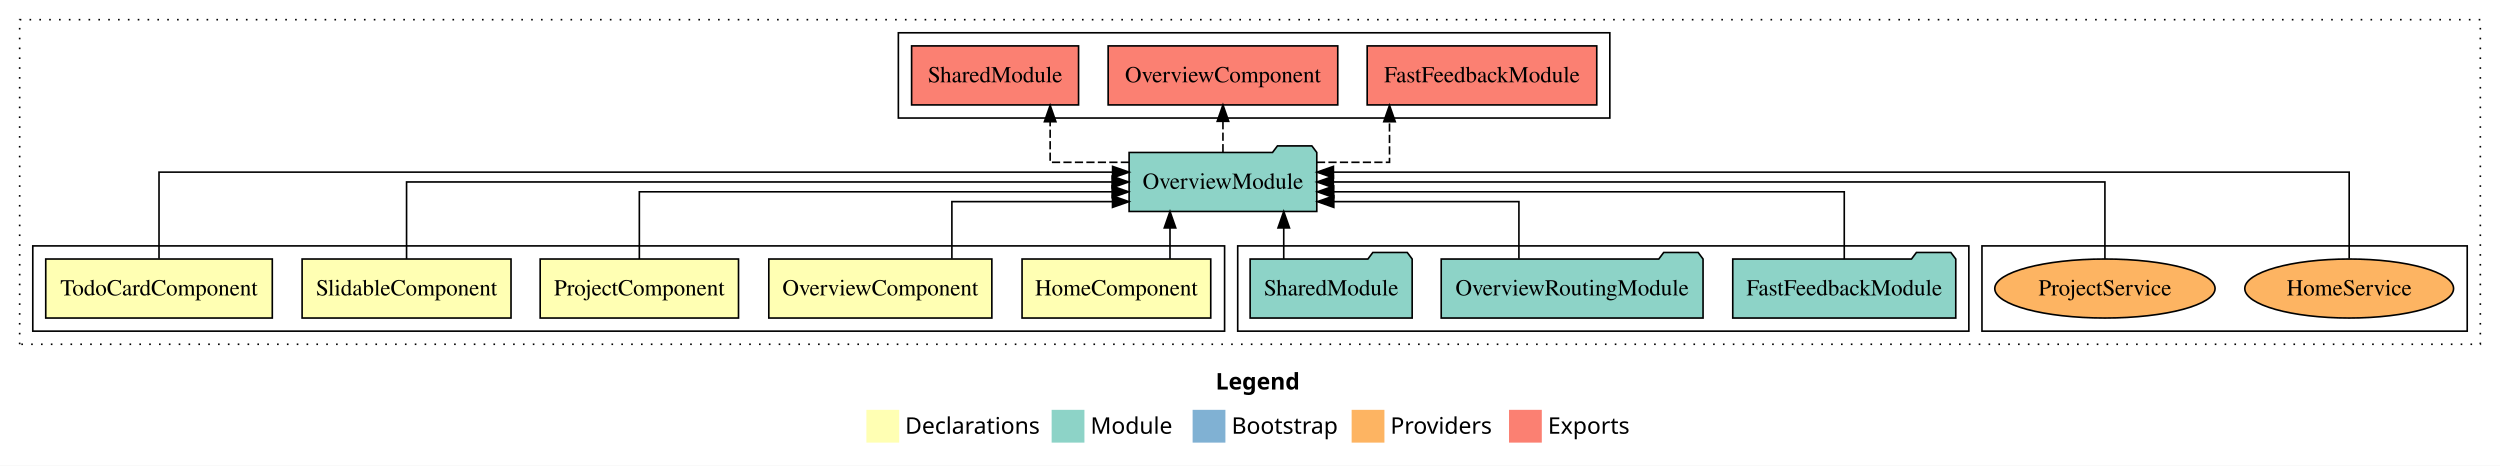
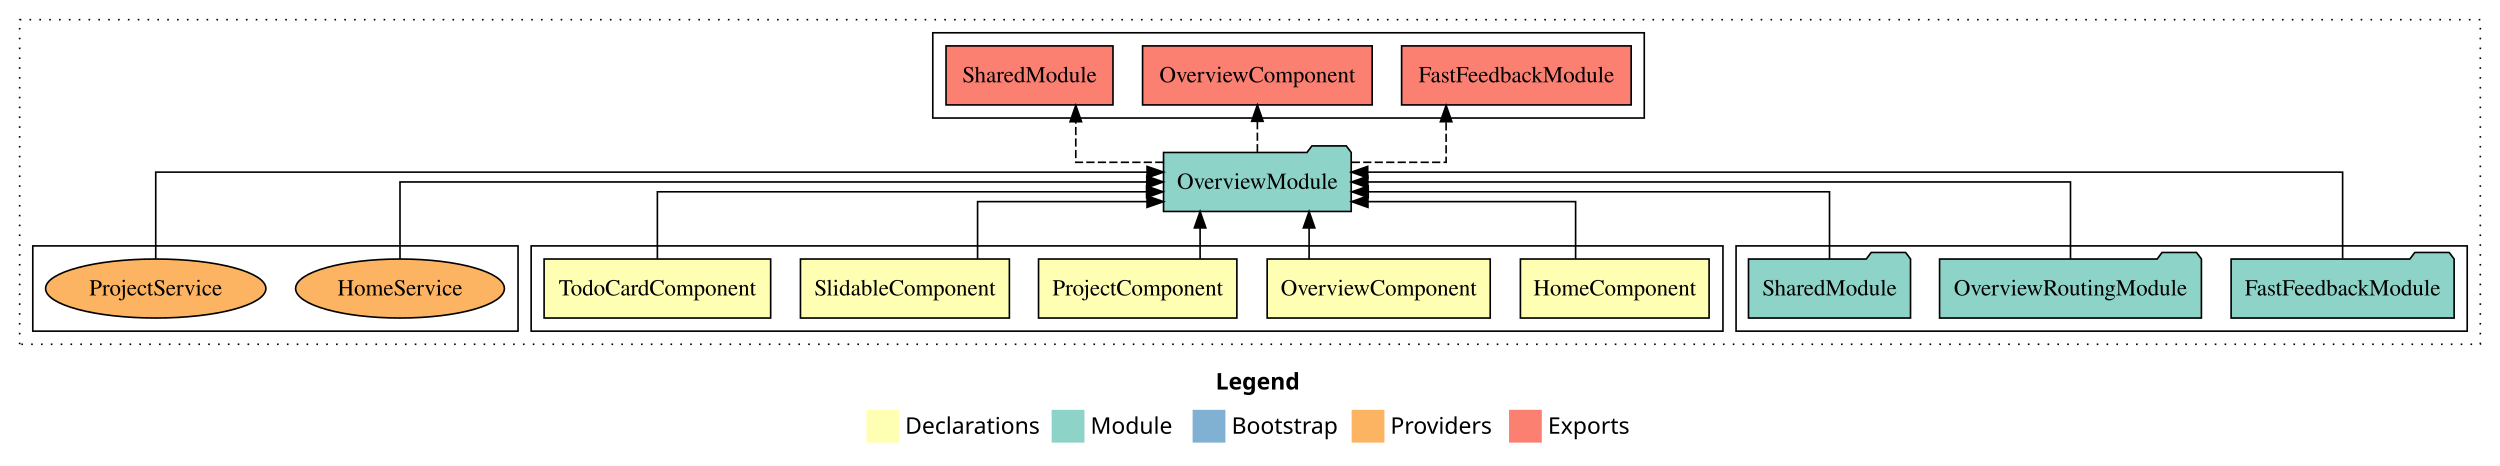
<svg xmlns="http://www.w3.org/2000/svg" width="1525pt" height="284pt" viewBox="0.00 0.00 1525.00 284.00">
  <g id="graph0" class="graph" transform="scale(1 1) rotate(0) translate(4 280)">
    <polygon fill="white" stroke="transparent" points="-4,4 -4,-280 1521,-280 1521,4 -4,4" />
    <text text-anchor="start" x="737.51" y="-42.4" font-family="sans-serif" font-weight="bold" font-size="14.00">Legend</text>
    <polygon fill="#ffffb3" stroke="transparent" points="524.5,-10 524.5,-30 544.5,-30 544.5,-10 524.5,-10" />
    <text text-anchor="start" x="548.13" y="-15.4" font-family="sans-serif" font-size="14.00">  Declarations</text>
    <polygon fill="#8dd3c7" stroke="transparent" points="637.5,-10 637.5,-30 657.5,-30 657.5,-10 637.5,-10" />
    <text text-anchor="start" x="661.23" y="-15.4" font-family="sans-serif" font-size="14.00">  Module</text>
    <polygon fill="#80b1d3" stroke="transparent" points="723.5,-10 723.5,-30 743.5,-30 743.5,-10 723.5,-10" />
    <text text-anchor="start" x="747.28" y="-15.4" font-family="sans-serif" font-size="14.00">  Bootstrap</text>
    <polygon fill="#fdb462" stroke="transparent" points="820.5,-10 820.5,-30 840.5,-30 840.5,-10 820.5,-10" />
    <text text-anchor="start" x="844.17" y="-15.4" font-family="sans-serif" font-size="14.00">  Providers</text>
    <polygon fill="#fb8072" stroke="transparent" points="916.5,-10 916.5,-30 936.5,-30 936.5,-10 916.5,-10" />
    <text text-anchor="start" x="940.23" y="-15.4" font-family="sans-serif" font-size="14.00">  Exports</text>
    <g id="clust1" class="cluster">
      <polygon fill="none" stroke="black" stroke-dasharray="1,5" points="8,-70 8,-268 1509,-268 1509,-70 8,-70" />
    </g>
-     <g id="clust11" class="cluster">
-       <polygon fill="none" stroke="black" points="1205,-78 1205,-130 1501,-130 1501,-78 1205,-78" />
+     <g id="clust9" class="cluster">
+       <polygon fill="none" stroke="black" points="565,-208 565,-260 999,-260 999,-208 565,-208" />
    </g>
    <g id="clust8" class="cluster">
-       <polygon fill="none" stroke="black" points="751,-78 751,-130 1197,-130 1197,-78 751,-78" />
-     </g>
-     <g id="clust9" class="cluster">
-       <polygon fill="none" stroke="black" points="544,-208 544,-260 978,-260 978,-208 544,-208" />
+       <polygon fill="none" stroke="black" points="1055,-78 1055,-130 1501,-130 1501,-78 1055,-78" />
    </g>
    <g id="clust2" class="cluster">
-       <polygon fill="none" stroke="black" points="16,-78 16,-130 743,-130 743,-78 16,-78" />
+       <polygon fill="none" stroke="black" points="320,-78 320,-130 1047,-130 1047,-78 320,-78" />
+     </g>
+     <g id="clust11" class="cluster">
+       <polygon fill="none" stroke="black" points="16,-78 16,-130 312,-130 312,-78 16,-78" />
    </g>
    <g id="node1" class="node">
-       <polygon fill="#ffffb3" stroke="black" points="734.55,-122 619.45,-122 619.45,-86 734.55,-86 734.55,-122" />
-       <text text-anchor="middle" x="677" y="-99.8" font-family="Times,serif" font-size="14.00">HomeComponent</text>
+       <polygon fill="#ffffb3" stroke="black" points="1038.55,-122 923.45,-122 923.45,-86 1038.55,-86 1038.55,-122" />
+       <text text-anchor="middle" x="981" y="-99.8" font-family="Times,serif" font-size="14.00">HomeComponent</text>
    </g>
    <g id="node6" class="node">
-       <polygon fill="#8dd3c7" stroke="black" points="799.24,-187 796.24,-191 775.24,-191 772.24,-187 684.76,-187 684.76,-151 799.24,-151 799.24,-187" />
-       <text text-anchor="middle" x="742" y="-164.8" font-family="Times,serif" font-size="14.00">OverviewModule</text>
+       <polygon fill="#8dd3c7" stroke="black" points="820.24,-187 817.24,-191 796.24,-191 793.24,-187 705.76,-187 705.76,-151 820.24,-151 820.24,-187" />
+       <text text-anchor="middle" x="763" y="-164.8" font-family="Times,serif" font-size="14.00">OverviewModule</text>
    </g>
    <g id="edge1" class="edge">
-       <path fill="none" stroke="black" d="M709.7,-122.11C709.7,-122.11 709.7,-140.99 709.7,-140.99" />
-       <polygon fill="black" stroke="black" points="706.2,-140.99 709.7,-150.99 713.2,-140.99 706.2,-140.99" />
+       <path fill="none" stroke="black" d="M957.12,-122.24C957.12,-137.57 957.12,-157 957.12,-157 957.12,-157 830.45,-157 830.45,-157" />
+       <polygon fill="black" stroke="black" points="830.45,-153.5 820.45,-157 830.45,-160.5 830.45,-153.5" />
    </g>
    <g id="node2" class="node">
-       <polygon fill="#ffffb3" stroke="black" points="601.03,-122 464.97,-122 464.97,-86 601.03,-86 601.03,-122" />
-       <text text-anchor="middle" x="533" y="-99.8" font-family="Times,serif" font-size="14.00">OverviewComponent</text>
+       <polygon fill="#ffffb3" stroke="black" points="905.03,-122 768.97,-122 768.97,-86 905.03,-86 905.03,-122" />
+       <text text-anchor="middle" x="837" y="-99.8" font-family="Times,serif" font-size="14.00">OverviewComponent</text>
    </g>
    <g id="edge2" class="edge">
-       <path fill="none" stroke="black" d="M576.65,-122.24C576.65,-137.57 576.65,-157 576.65,-157 576.65,-157 674.63,-157 674.63,-157" />
-       <polygon fill="black" stroke="black" points="674.63,-160.5 684.63,-157 674.63,-153.5 674.63,-160.5" />
+       <path fill="none" stroke="black" d="M794.55,-122.11C794.55,-122.11 794.55,-140.99 794.55,-140.99" />
+       <polygon fill="black" stroke="black" points="791.05,-140.99 794.55,-150.99 798.05,-140.99 791.05,-140.99" />
    </g>
    <g id="node3" class="node">
-       <polygon fill="#ffffb3" stroke="black" points="446.49,-122 325.51,-122 325.51,-86 446.49,-86 446.49,-122" />
-       <text text-anchor="middle" x="386" y="-99.8" font-family="Times,serif" font-size="14.00">ProjectComponent</text>
+       <polygon fill="#ffffb3" stroke="black" points="750.49,-122 629.51,-122 629.51,-86 750.49,-86 750.49,-122" />
+       <text text-anchor="middle" x="690" y="-99.8" font-family="Times,serif" font-size="14.00">ProjectComponent</text>
    </g>
    <g id="edge3" class="edge">
-       <path fill="none" stroke="black" d="M386,-122.02C386,-139.37 386,-163 386,-163 386,-163 674.41,-163 674.41,-163" />
-       <polygon fill="black" stroke="black" points="674.41,-166.5 684.41,-163 674.41,-159.5 674.41,-166.5" />
+       <path fill="none" stroke="black" d="M728.06,-122.11C728.06,-122.11 728.06,-140.99 728.06,-140.99" />
+       <polygon fill="black" stroke="black" points="724.56,-140.99 728.06,-150.99 731.56,-140.99 724.56,-140.99" />
    </g>
    <g id="node4" class="node">
-       <polygon fill="#ffffb3" stroke="black" points="307.72,-122 180.28,-122 180.28,-86 307.72,-86 307.72,-122" />
-       <text text-anchor="middle" x="244" y="-99.8" font-family="Times,serif" font-size="14.00">SlidableComponent</text>
+       <polygon fill="#ffffb3" stroke="black" points="611.72,-122 484.28,-122 484.28,-86 611.72,-86 611.72,-122" />
+       <text text-anchor="middle" x="548" y="-99.8" font-family="Times,serif" font-size="14.00">SlidableComponent</text>
    </g>
    <g id="edge4" class="edge">
-       <path fill="none" stroke="black" d="M244,-122.11C244,-141.34 244,-169 244,-169 244,-169 674.39,-169 674.39,-169" />
-       <polygon fill="black" stroke="black" points="674.39,-172.5 684.39,-169 674.39,-165.5 674.39,-172.5" />
+       <path fill="none" stroke="black" d="M592.32,-122.24C592.32,-137.57 592.32,-157 592.32,-157 592.32,-157 695.69,-157 695.69,-157" />
+       <polygon fill="black" stroke="black" points="695.69,-160.5 705.69,-157 695.69,-153.5 695.69,-160.5" />
    </g>
    <g id="node5" class="node">
-       <polygon fill="#ffffb3" stroke="black" points="162.1,-122 23.9,-122 23.9,-86 162.1,-86 162.1,-122" />
-       <text text-anchor="middle" x="93" y="-99.8" font-family="Times,serif" font-size="14.00">TodoCardComponent</text>
+       <polygon fill="#ffffb3" stroke="black" points="466.1,-122 327.9,-122 327.9,-86 466.1,-86 466.1,-122" />
+       <text text-anchor="middle" x="397" y="-99.8" font-family="Times,serif" font-size="14.00">TodoCardComponent</text>
    </g>
    <g id="edge5" class="edge">
-       <path fill="none" stroke="black" d="M93,-122.28C93,-143.32 93,-175 93,-175 93,-175 674.69,-175 674.69,-175" />
-       <polygon fill="black" stroke="black" points="674.69,-178.5 684.69,-175 674.69,-171.5 674.69,-178.5" />
+       <path fill="none" stroke="black" d="M397,-122.02C397,-139.37 397,-163 397,-163 397,-163 695.41,-163 695.41,-163" />
+       <polygon fill="black" stroke="black" points="695.41,-166.5 705.41,-163 695.41,-159.5 695.41,-166.5" />
    </g>
    <g id="node10" class="node">
-       <polygon fill="#fb8072" stroke="black" points="970.02,-252 829.98,-252 829.98,-216 970.02,-216 970.02,-252" />
-       <text text-anchor="middle" x="900" y="-229.8" font-family="Times,serif" font-size="14.00">FastFeedbackModule </text>
+       <polygon fill="#fb8072" stroke="black" points="991.02,-252 850.98,-252 850.98,-216 991.02,-216 991.02,-252" />
+       <text text-anchor="middle" x="921" y="-229.8" font-family="Times,serif" font-size="14.00">FastFeedbackModule </text>
    </g>
    <g id="edge9" class="edge">
-       <path fill="none" stroke="black" stroke-dasharray="5,2" d="M799.33,-181C822.38,-181 843.6,-181 843.6,-181 843.6,-181 843.6,-205.76 843.6,-205.76" />
-       <polygon fill="black" stroke="black" points="840.1,-205.76 843.6,-215.76 847.1,-205.76 840.1,-205.76" />
+       <path fill="none" stroke="black" stroke-dasharray="5,2" d="M820.56,-181C849.34,-181 878.13,-181 878.13,-181 878.13,-181 878.13,-205.76 878.13,-205.76" />
+       <polygon fill="black" stroke="black" points="874.63,-205.76 878.13,-215.76 881.63,-205.76 874.63,-205.76" />
    </g>
    <g id="node11" class="node">
-       <polygon fill="#fb8072" stroke="black" points="812.03,-252 671.97,-252 671.97,-216 812.03,-216 812.03,-252" />
-       <text text-anchor="middle" x="742" y="-229.8" font-family="Times,serif" font-size="14.00">OverviewComponent </text>
+       <polygon fill="#fb8072" stroke="black" points="833.03,-252 692.97,-252 692.97,-216 833.03,-216 833.03,-252" />
+       <text text-anchor="middle" x="763" y="-229.8" font-family="Times,serif" font-size="14.00">OverviewComponent </text>
    </g>
    <g id="edge10" class="edge">
-       <path fill="none" stroke="black" stroke-dasharray="5,2" d="M742,-187.11C742,-187.11 742,-205.99 742,-205.99" />
-       <polygon fill="black" stroke="black" points="738.5,-205.99 742,-215.99 745.5,-205.99 738.5,-205.99" />
+       <path fill="none" stroke="black" stroke-dasharray="5,2" d="M763,-187.11C763,-187.11 763,-205.99 763,-205.99" />
+       <polygon fill="black" stroke="black" points="759.5,-205.99 763,-215.99 766.5,-205.99 759.5,-205.99" />
    </g>
    <g id="node12" class="node">
-       <polygon fill="#fb8072" stroke="black" points="653.92,-252 552.08,-252 552.08,-216 653.92,-216 653.92,-252" />
-       <text text-anchor="middle" x="603" y="-229.8" font-family="Times,serif" font-size="14.00">SharedModule </text>
+       <polygon fill="#fb8072" stroke="black" points="674.92,-252 573.08,-252 573.08,-216 674.92,-216 674.92,-252" />
+       <text text-anchor="middle" x="624" y="-229.8" font-family="Times,serif" font-size="14.00">SharedModule </text>
    </g>
    <g id="edge11" class="edge">
-       <path fill="none" stroke="black" stroke-dasharray="5,2" d="M684.67,-181C659.95,-181 636.59,-181 636.59,-181 636.59,-181 636.59,-205.76 636.59,-205.76" />
-       <polygon fill="black" stroke="black" points="633.09,-205.76 636.59,-215.76 640.09,-205.76 633.09,-205.76" />
+       <path fill="none" stroke="black" stroke-dasharray="5,2" d="M705.67,-181C678.64,-181 652.23,-181 652.23,-181 652.23,-181 652.23,-205.76 652.23,-205.76" />
+       <polygon fill="black" stroke="black" points="648.73,-205.76 652.23,-215.76 655.73,-205.76 648.73,-205.76" />
    </g>
    <g id="node7" class="node">
-       <polygon fill="#8dd3c7" stroke="black" points="1189.02,-122 1186.02,-126 1165.02,-126 1162.02,-122 1052.98,-122 1052.98,-86 1189.02,-86 1189.02,-122" />
-       <text text-anchor="middle" x="1121" y="-99.8" font-family="Times,serif" font-size="14.00">FastFeedbackModule</text>
+       <polygon fill="#8dd3c7" stroke="black" points="1493.02,-122 1490.02,-126 1469.02,-126 1466.02,-122 1356.98,-122 1356.98,-86 1493.02,-86 1493.02,-122" />
+       <text text-anchor="middle" x="1425" y="-99.8" font-family="Times,serif" font-size="14.00">FastFeedbackModule</text>
    </g>
    <g id="edge6" class="edge">
-       <path fill="none" stroke="black" d="M1121,-122.02C1121,-139.37 1121,-163 1121,-163 1121,-163 809.56,-163 809.56,-163" />
-       <polygon fill="black" stroke="black" points="809.56,-159.5 799.56,-163 809.56,-166.5 809.56,-159.5" />
+       <path fill="none" stroke="black" d="M1425,-122.28C1425,-143.32 1425,-175 1425,-175 1425,-175 830.3,-175 830.3,-175" />
+       <polygon fill="black" stroke="black" points="830.3,-171.5 820.3,-175 830.3,-178.5 830.3,-171.5" />
    </g>
    <g id="node8" class="node">
-       <polygon fill="#8dd3c7" stroke="black" points="1034.86,-122 1031.86,-126 1010.86,-126 1007.86,-122 875.14,-122 875.14,-86 1034.86,-86 1034.86,-122" />
-       <text text-anchor="middle" x="955" y="-99.8" font-family="Times,serif" font-size="14.00">OverviewRoutingModule</text>
+       <polygon fill="#8dd3c7" stroke="black" points="1338.86,-122 1335.86,-126 1314.86,-126 1311.86,-122 1179.14,-122 1179.14,-86 1338.86,-86 1338.86,-122" />
+       <text text-anchor="middle" x="1259" y="-99.8" font-family="Times,serif" font-size="14.00">OverviewRoutingModule</text>
    </g>
    <g id="edge7" class="edge">
-       <path fill="none" stroke="black" d="M922.54,-122.24C922.54,-137.57 922.54,-157 922.54,-157 922.54,-157 809.62,-157 809.62,-157" />
-       <polygon fill="black" stroke="black" points="809.62,-153.5 799.62,-157 809.62,-160.5 809.62,-153.5" />
+       <path fill="none" stroke="black" d="M1259,-122.11C1259,-141.34 1259,-169 1259,-169 1259,-169 830.38,-169 830.38,-169" />
+       <polygon fill="black" stroke="black" points="830.38,-165.5 820.38,-169 830.38,-172.5 830.38,-165.5" />
    </g>
    <g id="node9" class="node">
-       <polygon fill="#8dd3c7" stroke="black" points="857.42,-122 854.42,-126 833.42,-126 830.42,-122 758.58,-122 758.58,-86 857.42,-86 857.42,-122" />
-       <text text-anchor="middle" x="808" y="-99.8" font-family="Times,serif" font-size="14.00">SharedModule</text>
+       <polygon fill="#8dd3c7" stroke="black" points="1161.42,-122 1158.42,-126 1137.42,-126 1134.42,-122 1062.58,-122 1062.58,-86 1161.42,-86 1161.42,-122" />
+       <text text-anchor="middle" x="1112" y="-99.8" font-family="Times,serif" font-size="14.00">SharedModule</text>
    </g>
    <g id="edge8" class="edge">
-       <path fill="none" stroke="black" d="M779.08,-122.11C779.08,-122.11 779.08,-140.99 779.08,-140.99" />
-       <polygon fill="black" stroke="black" points="775.58,-140.99 779.08,-150.99 782.58,-140.99 775.58,-140.99" />
+       <path fill="none" stroke="black" d="M1112,-122.02C1112,-139.37 1112,-163 1112,-163 1112,-163 830.63,-163 830.63,-163" />
+       <polygon fill="black" stroke="black" points="830.63,-159.5 820.63,-163 830.63,-166.5 830.63,-159.5" />
    </g>
    <g id="node13" class="node">
-       <ellipse fill="#fdb462" stroke="black" cx="1429" cy="-104" rx="63.68" ry="18" />
-       <text text-anchor="middle" x="1429" y="-99.8" font-family="Times,serif" font-size="14.00">HomeService</text>
+       <ellipse fill="#fdb462" stroke="black" cx="240" cy="-104" rx="63.68" ry="18" />
+       <text text-anchor="middle" x="240" y="-99.8" font-family="Times,serif" font-size="14.00">HomeService</text>
    </g>
    <g id="edge12" class="edge">
-       <path fill="none" stroke="black" d="M1429,-122.28C1429,-143.32 1429,-175 1429,-175 1429,-175 809.39,-175 809.39,-175" />
-       <polygon fill="black" stroke="black" points="809.39,-171.5 799.39,-175 809.39,-178.5 809.39,-171.5" />
+       <path fill="none" stroke="black" d="M240,-122.11C240,-141.34 240,-169 240,-169 240,-169 695.53,-169 695.53,-169" />
+       <polygon fill="black" stroke="black" points="695.53,-172.5 705.53,-169 695.53,-165.5 695.53,-172.5" />
    </g>
    <g id="node14" class="node">
-       <ellipse fill="#fdb462" stroke="black" cx="1280" cy="-104" rx="67.19" ry="18" />
-       <text text-anchor="middle" x="1280" y="-99.8" font-family="Times,serif" font-size="14.00">ProjectService</text>
+       <ellipse fill="#fdb462" stroke="black" cx="91" cy="-104" rx="67.19" ry="18" />
+       <text text-anchor="middle" x="91" y="-99.8" font-family="Times,serif" font-size="14.00">ProjectService</text>
    </g>
    <g id="edge13" class="edge">
-       <path fill="none" stroke="black" d="M1280,-122.11C1280,-141.34 1280,-169 1280,-169 1280,-169 809.32,-169 809.32,-169" />
-       <polygon fill="black" stroke="black" points="809.32,-165.5 799.32,-169 809.32,-172.5 809.32,-165.5" />
+       <path fill="none" stroke="black" d="M91,-122.28C91,-143.32 91,-175 91,-175 91,-175 695.71,-175 695.71,-175" />
+       <polygon fill="black" stroke="black" points="695.71,-178.5 705.71,-175 695.71,-171.5 695.71,-178.5" />
    </g>
  </g>
</svg>
